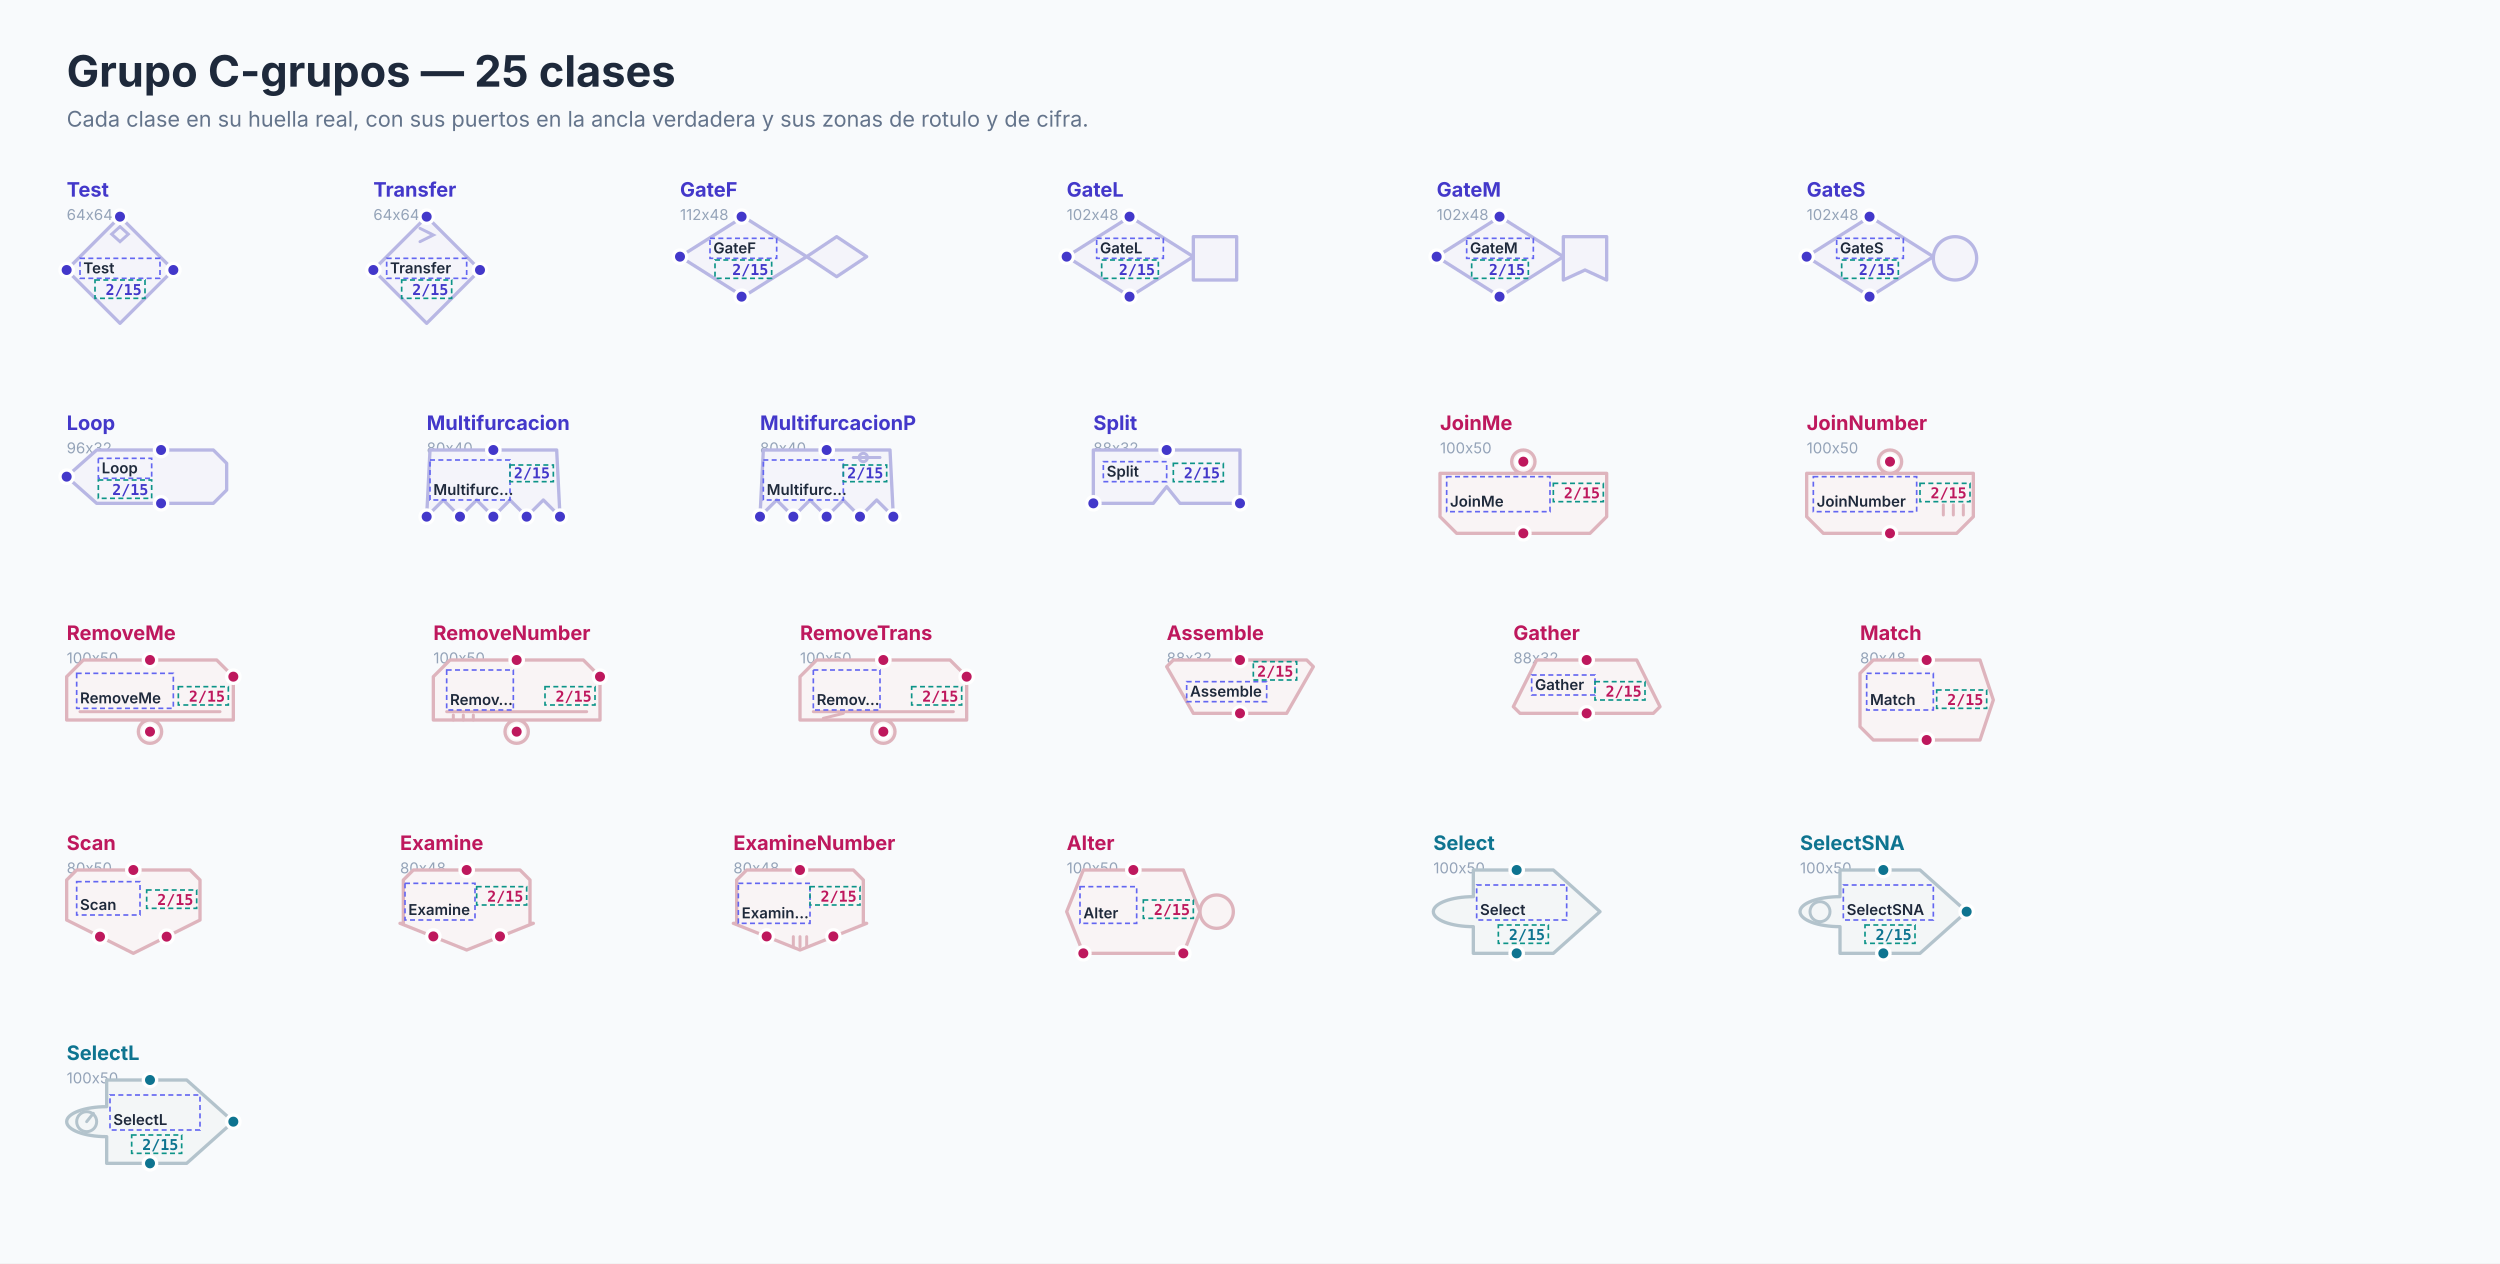
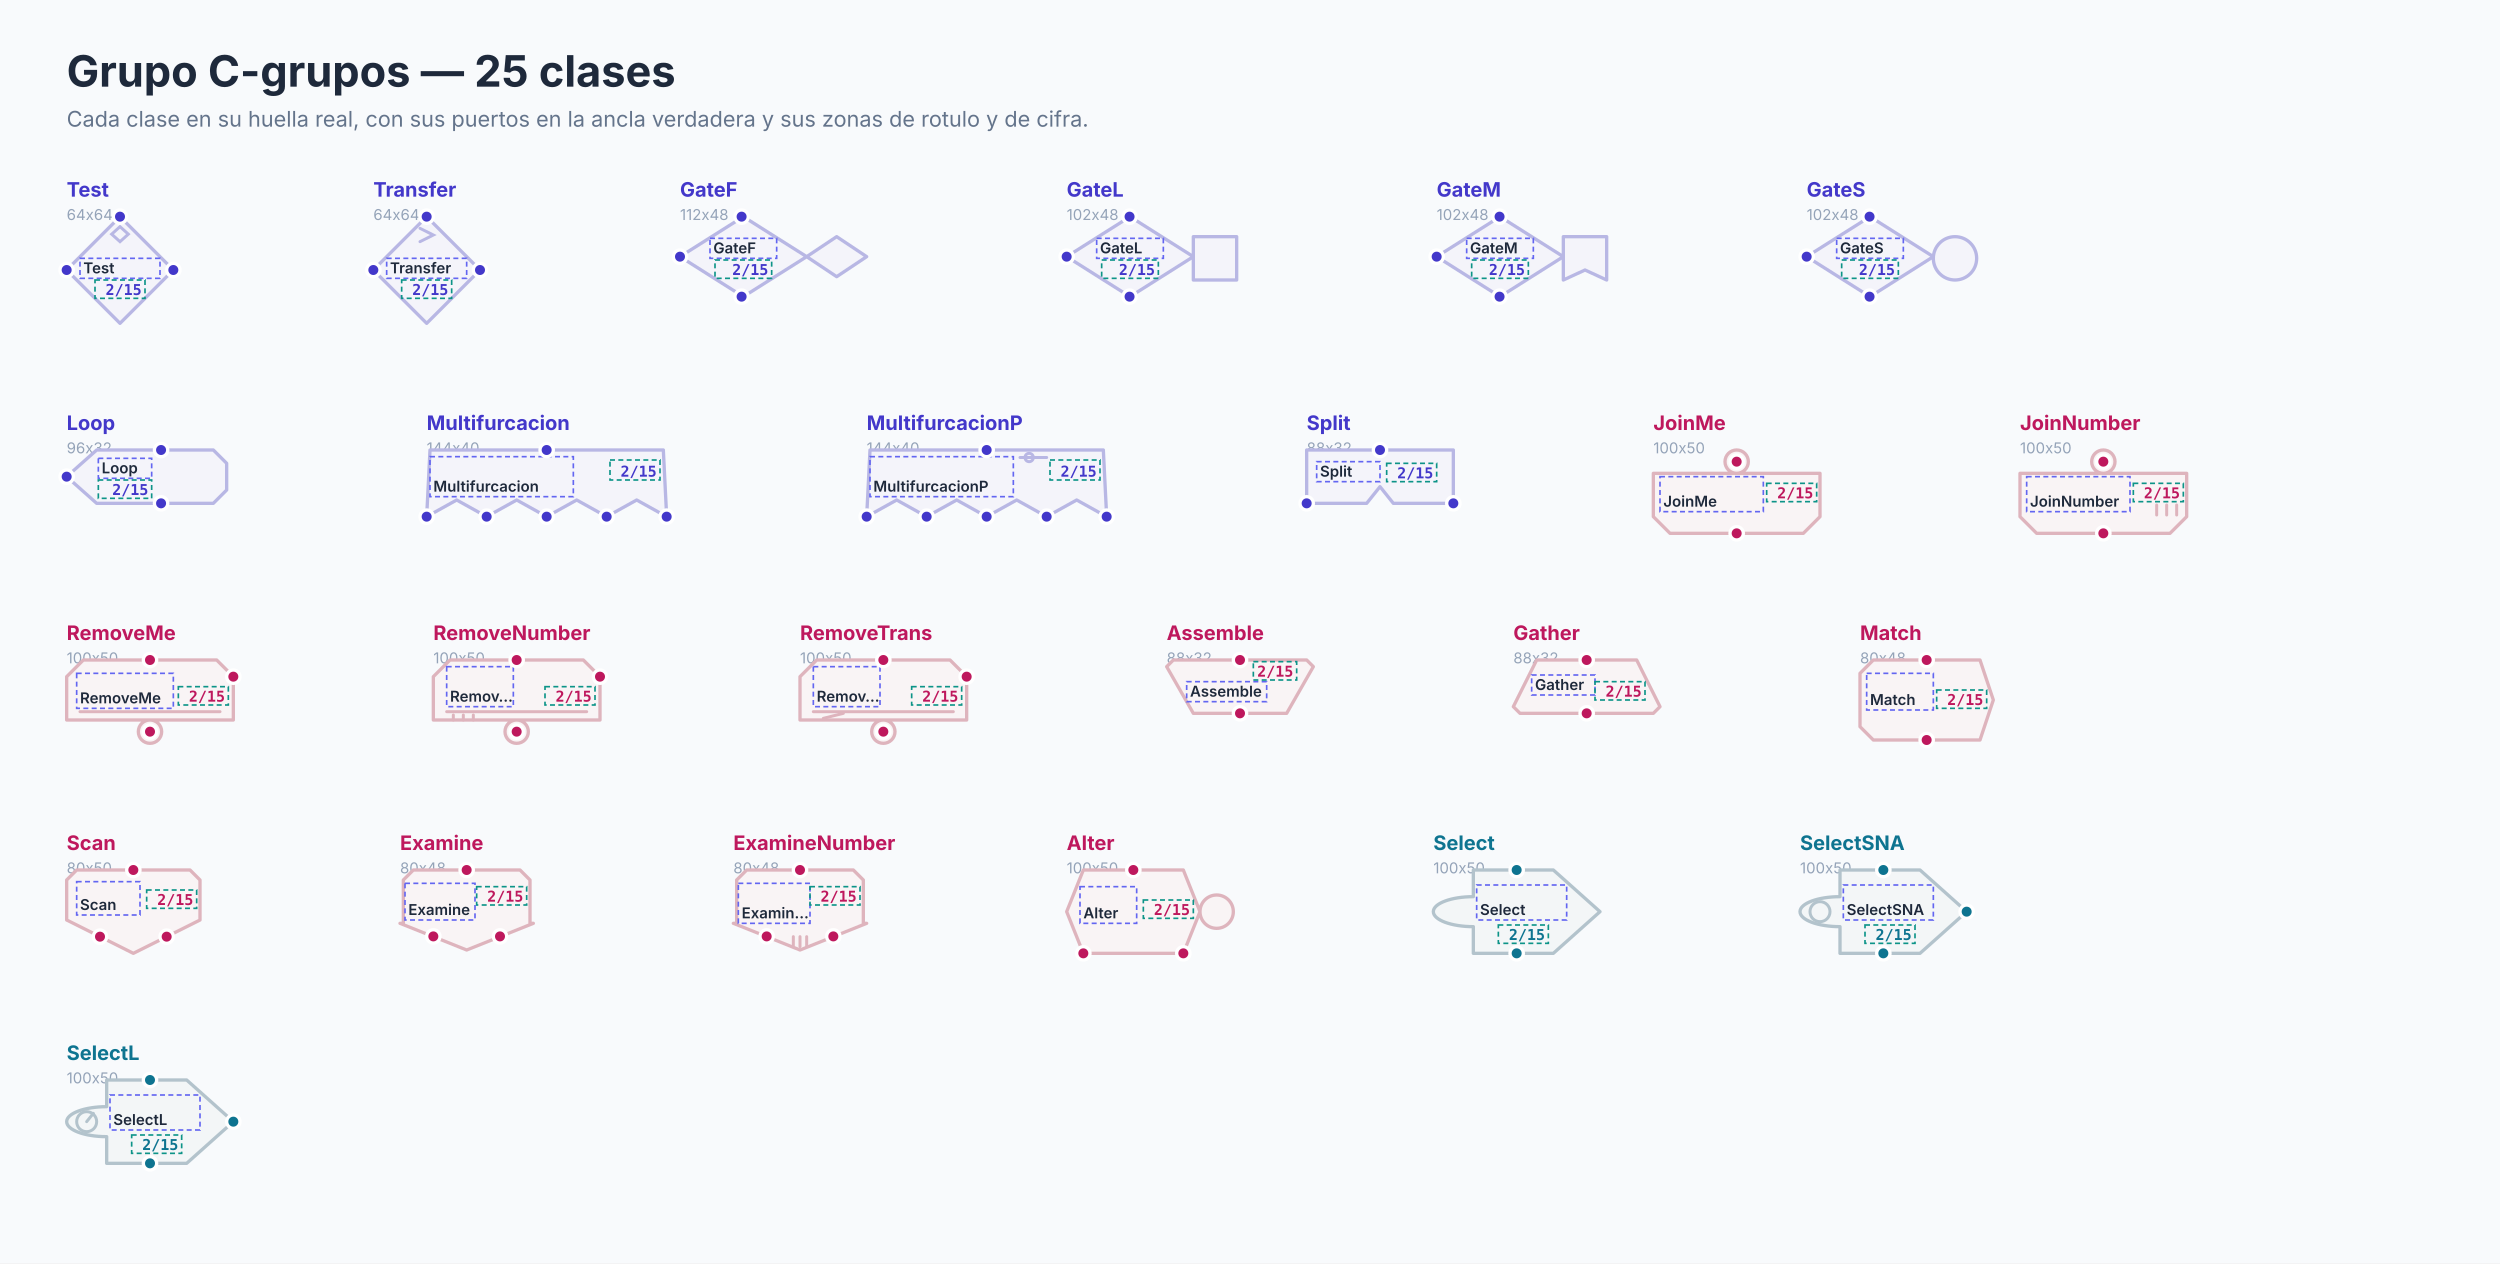
<svg xmlns="http://www.w3.org/2000/svg" width="1500" height="758" viewBox="0 0 1500 758">
  <rect width="100%" height="100%" fill="#F8FAFC" />
  <text x="40" y="52" font-family="Inter,sans-serif" font-size="26" font-weight="700" fill="#1E293B">Grupo C-grupos — 25 clases</text>
  <text x="40" y="76" font-family="Inter,sans-serif" font-size="13" fill="#64748B">Cada clase en su huella real, con sus puertos en la ancla verdadera y sus zonas de rotulo y de cifra.</text>
  <g transform="translate(40,130)">
    <text x="0" y="-12" font-family="Inter,sans-serif" font-size="12" font-weight="700" fill="#4338ca">Test</text>
    <text x="0" y="2" font-family="Inter,sans-serif" font-size="9" fill="#94A3B8">64x64</text>
    <path d="M32 0 L64 32 L32 64 L0 32 Z" fill="#f4f4fa" stroke="#b8b7e4" stroke-width="2" stroke-linejoin="round" />
    <path d="M32 6 L37 10.5 L32 15 L27 10.5 Z" fill="none" stroke="#b8b7e4" stroke-width="1.8" stroke-linecap="round" />
    <rect x="8.0" y="25.0" width="48.0" height="12.0" fill="none" stroke="#6366F1" stroke-width="1" stroke-dasharray="3 2" />
    <text x="10.0" y="34.0" font-family="Inter,sans-serif" font-size="9" font-weight="600" fill="#1E293B">Test</text>
    <rect x="17.0" y="38.0" width="30.0" height="11.0" fill="none" stroke="#0D9488" stroke-width="1" stroke-dasharray="3 2" />
    <text x="45.0" y="47.0" text-anchor="end" font-family="monospace" font-size="9" font-weight="700" fill="#4338ca">2/15</text>
    <circle cx="32.0" cy="0.0" r="4" fill="#4338ca" stroke="#FFFFFF" stroke-width="2" />
    <circle cx="64.0" cy="32.0" r="4" fill="#4338ca" stroke="#FFFFFF" stroke-width="2" />
    <circle cx="0.0" cy="32.0" r="4" fill="#4338ca" stroke="#FFFFFF" stroke-width="2" />
  </g>
  <g transform="translate(224,130)">
    <text x="0" y="-12" font-family="Inter,sans-serif" font-size="12" font-weight="700" fill="#4338ca">Transfer</text>
    <text x="0" y="2" font-family="Inter,sans-serif" font-size="9" fill="#94A3B8">64x64</text>
    <path d="M32 0 L64 32 L32 64 L0 32 Z" fill="#f4f4fa" stroke="#b8b7e4" stroke-width="2" stroke-linejoin="round" />
    <path d="M28 7 L36 11 L28 15" fill="none" stroke="#b8b7e4" stroke-width="1.8" stroke-linecap="round" />
    <rect x="8.0" y="25.0" width="48.0" height="12.0" fill="none" stroke="#6366F1" stroke-width="1" stroke-dasharray="3 2" />
    <text x="10.0" y="34.0" font-family="Inter,sans-serif" font-size="9" font-weight="600" fill="#1E293B">Transfer</text>
    <rect x="17.0" y="38.0" width="30.0" height="11.0" fill="none" stroke="#0D9488" stroke-width="1" stroke-dasharray="3 2" />
    <text x="45.0" y="47.0" text-anchor="end" font-family="monospace" font-size="9" font-weight="700" fill="#4338ca">2/15</text>
    <circle cx="32.0" cy="0.0" r="4" fill="#4338ca" stroke="#FFFFFF" stroke-width="2" />
    <circle cx="64.0" cy="32.0" r="4" fill="#4338ca" stroke="#FFFFFF" stroke-width="2" />
    <circle cx="0.0" cy="32.0" r="4" fill="#4338ca" stroke="#FFFFFF" stroke-width="2" />
  </g>
  <g transform="translate(408,130)">
    <text x="0" y="-12" font-family="Inter,sans-serif" font-size="12" font-weight="700" fill="#4338ca">GateF</text>
    <text x="0" y="2" font-family="Inter,sans-serif" font-size="9" fill="#94A3B8">112x48</text>
    <path d="M0 24 L38 0 L76 24 L38 48 Z M76 24 L94 12 L112 24 L94 36 Z" fill="#f4f4fa" stroke="#b8b7e4" stroke-width="2" stroke-linejoin="round" />
    <rect x="18.0" y="13.0" width="40.0" height="12.0" fill="none" stroke="#6366F1" stroke-width="1" stroke-dasharray="3 2" />
    <text x="20.0" y="22.0" font-family="Inter,sans-serif" font-size="9" font-weight="600" fill="#1E293B">GateF</text>
    <rect x="21.0" y="26.0" width="34.0" height="11.0" fill="none" stroke="#0D9488" stroke-width="1" stroke-dasharray="3 2" />
    <text x="53.0" y="35.0" text-anchor="end" font-family="monospace" font-size="9" font-weight="700" fill="#4338ca">2/15</text>
    <circle cx="36.96" cy="0.0" r="4" fill="#4338ca" stroke="#FFFFFF" stroke-width="2" />
    <circle cx="36.96" cy="48.0" r="4" fill="#4338ca" stroke="#FFFFFF" stroke-width="2" />
    <circle cx="0.0" cy="24.0" r="4" fill="#4338ca" stroke="#FFFFFF" stroke-width="2" />
  </g>
  <g transform="translate(640,130)">
    <text x="0" y="-12" font-family="Inter,sans-serif" font-size="12" font-weight="700" fill="#4338ca">GateL</text>
    <text x="0" y="2" font-family="Inter,sans-serif" font-size="9" fill="#94A3B8">102x48</text>
    <path d="M0 24 L38 0 L76 24 L38 48 Z M76 12 H102 V38 H76 Z" fill="#f4f4fa" stroke="#b8b7e4" stroke-width="2" stroke-linejoin="round" />
    <rect x="18.0" y="13.0" width="40.0" height="12.0" fill="none" stroke="#6366F1" stroke-width="1" stroke-dasharray="3 2" />
    <text x="20.0" y="22.0" font-family="Inter,sans-serif" font-size="9" font-weight="600" fill="#1E293B">GateL</text>
    <rect x="21.0" y="26.0" width="34.0" height="11.0" fill="none" stroke="#0D9488" stroke-width="1" stroke-dasharray="3 2" />
    <text x="53.0" y="35.0" text-anchor="end" font-family="monospace" font-size="9" font-weight="700" fill="#4338ca">2/15</text>
    <circle cx="37.74" cy="0.0" r="4" fill="#4338ca" stroke="#FFFFFF" stroke-width="2" />
    <circle cx="37.74" cy="48.0" r="4" fill="#4338ca" stroke="#FFFFFF" stroke-width="2" />
    <circle cx="0.0" cy="24.0" r="4" fill="#4338ca" stroke="#FFFFFF" stroke-width="2" />
  </g>
  <g transform="translate(862,130)">
    <text x="0" y="-12" font-family="Inter,sans-serif" font-size="12" font-weight="700" fill="#4338ca">GateM</text>
    <text x="0" y="2" font-family="Inter,sans-serif" font-size="9" fill="#94A3B8">102x48</text>
    <path d="M0 24 L38 0 L76 24 L38 48 Z M76 12 H102 V38 L89 32 L76 38 Z" fill="#f4f4fa" stroke="#b8b7e4" stroke-width="2" stroke-linejoin="round" />
    <rect x="18.0" y="13.0" width="40.0" height="12.0" fill="none" stroke="#6366F1" stroke-width="1" stroke-dasharray="3 2" />
    <text x="20.0" y="22.0" font-family="Inter,sans-serif" font-size="9" font-weight="600" fill="#1E293B">GateM</text>
    <rect x="21.0" y="26.0" width="34.0" height="11.0" fill="none" stroke="#0D9488" stroke-width="1" stroke-dasharray="3 2" />
    <text x="53.0" y="35.0" text-anchor="end" font-family="monospace" font-size="9" font-weight="700" fill="#4338ca">2/15</text>
    <circle cx="37.74" cy="0.0" r="4" fill="#4338ca" stroke="#FFFFFF" stroke-width="2" />
    <circle cx="37.74" cy="48.0" r="4" fill="#4338ca" stroke="#FFFFFF" stroke-width="2" />
    <circle cx="0.0" cy="24.0" r="4" fill="#4338ca" stroke="#FFFFFF" stroke-width="2" />
  </g>
  <g transform="translate(1084,130)">
    <text x="0" y="-12" font-family="Inter,sans-serif" font-size="12" font-weight="700" fill="#4338ca">GateS</text>
    <text x="0" y="2" font-family="Inter,sans-serif" font-size="9" fill="#94A3B8">102x48</text>
    <path d="M0 24 L38 0 L76 24 L38 48 Z M76 25 A13 13 0 1 1 102 25 A13 13 0 1 1 76 25 Z" fill="#f4f4fa" stroke="#b8b7e4" stroke-width="2" stroke-linejoin="round" />
    <rect x="18.0" y="13.0" width="40.0" height="12.0" fill="none" stroke="#6366F1" stroke-width="1" stroke-dasharray="3 2" />
    <text x="20.0" y="22.0" font-family="Inter,sans-serif" font-size="9" font-weight="600" fill="#1E293B">GateS</text>
    <rect x="21.0" y="26.0" width="34.0" height="11.0" fill="none" stroke="#0D9488" stroke-width="1" stroke-dasharray="3 2" />
    <text x="53.0" y="35.0" text-anchor="end" font-family="monospace" font-size="9" font-weight="700" fill="#4338ca">2/15</text>
    <circle cx="37.74" cy="0.0" r="4" fill="#4338ca" stroke="#FFFFFF" stroke-width="2" />
    <circle cx="37.74" cy="48.0" r="4" fill="#4338ca" stroke="#FFFFFF" stroke-width="2" />
    <circle cx="0.0" cy="24.0" r="4" fill="#4338ca" stroke="#FFFFFF" stroke-width="2" />
  </g>
  <g transform="translate(40,270)">
    <text x="0" y="-12" font-family="Inter,sans-serif" font-size="12" font-weight="700" fill="#4338ca">Loop</text>
    <text x="0" y="2" font-family="Inter,sans-serif" font-size="9" fill="#94A3B8">96x32</text>
    <path d="M0 16 L18 0 H88 L96 8 V24 L88 32 H18 Z" fill="#f4f4fa" stroke="#b8b7e4" stroke-width="2" stroke-linejoin="round" />
    <rect x="19.0" y="5.0" width="32.0" height="12.0" fill="none" stroke="#6366F1" stroke-width="1" stroke-dasharray="3 2" />
    <text x="21.0" y="14.0" font-family="Inter,sans-serif" font-size="9" font-weight="600" fill="#1E293B">Loop</text>
    <rect x="19.0" y="18.0" width="32.0" height="11.0" fill="none" stroke="#0D9488" stroke-width="1" stroke-dasharray="3 2" />
    <text x="49.0" y="27.0" text-anchor="end" font-family="monospace" font-size="9" font-weight="700" fill="#4338ca">2/15</text>
    <circle cx="56.64" cy="0.0" r="4" fill="#4338ca" stroke="#FFFFFF" stroke-width="2" />
    <circle cx="56.64" cy="32.0" r="4" fill="#4338ca" stroke="#FFFFFF" stroke-width="2" />
    <circle cx="0.0" cy="16.0" r="4" fill="#4338ca" stroke="#FFFFFF" stroke-width="2" />
  </g>
  <g transform="translate(256,270)">
    <text x="0" y="-12" font-family="Inter,sans-serif" font-size="12" font-weight="700" fill="#4338ca">Multifurcacion</text>
-     <text x="0" y="2" font-family="Inter,sans-serif" font-size="9" fill="#94A3B8">80x40</text>
-     <path d="M2 0 H78 L80 40 L70 30 L60 40 L50 30 L40 40 L30 30 L20 40 L10 30 L0 40 Z" fill="#f4f4fa" stroke="#b8b7e4" stroke-width="2" stroke-linejoin="round" />
-     <rect x="2.0" y="6.0" width="48.0" height="24.0" fill="none" stroke="#6366F1" stroke-width="1" stroke-dasharray="3 2" />
-     <text x="4.0" y="27.0" font-family="Inter,sans-serif" font-size="9" font-weight="600" fill="#1E293B">Multifurc…</text>
-     <rect x="50.0" y="9.0" width="26.0" height="10.0" fill="none" stroke="#0D9488" stroke-width="1" stroke-dasharray="3 2" />
-     <text x="74.0" y="17.0" text-anchor="end" font-family="monospace" font-size="9" font-weight="700" fill="#4338ca">2/15</text>
-     <circle cx="40.0" cy="0.0" r="4" fill="#4338ca" stroke="#FFFFFF" stroke-width="2" />
+     <text x="0" y="2" font-family="Inter,sans-serif" font-size="9" fill="#94A3B8">144x40</text>
+     <path d="M2 0 H142 L144 40 L126 30 L108 40 L90 30 L72 40 L54 30 L36 40 L18 30 L0 40 Z" fill="#f4f4fa" stroke="#b8b7e4" stroke-width="2" stroke-linejoin="round" />
+     <rect x="2.0" y="4.0" width="86.0" height="24.0" fill="none" stroke="#6366F1" stroke-width="1" stroke-dasharray="3 2" />
+     <text x="4.0" y="25.0" font-family="Inter,sans-serif" font-size="9" font-weight="600" fill="#1E293B">Multifurcacion</text>
+     <rect x="110.0" y="6.0" width="30.0" height="12.0" fill="none" stroke="#0D9488" stroke-width="1" stroke-dasharray="3 2" />
+     <text x="138.0" y="16.0" text-anchor="end" font-family="monospace" font-size="9" font-weight="700" fill="#4338ca">2/15</text>
+     <circle cx="72.0" cy="0.0" r="4" fill="#4338ca" stroke="#FFFFFF" stroke-width="2" />
    <circle cx="0.0" cy="40.0" r="4" fill="#4338ca" stroke="#FFFFFF" stroke-width="2" />
-     <circle cx="20.0" cy="40.0" r="4" fill="#4338ca" stroke="#FFFFFF" stroke-width="2" />
-     <circle cx="40.0" cy="40.0" r="4" fill="#4338ca" stroke="#FFFFFF" stroke-width="2" />
-     <circle cx="60.0" cy="40.0" r="4" fill="#4338ca" stroke="#FFFFFF" stroke-width="2" />
-     <circle cx="80.0" cy="40.0" r="4" fill="#4338ca" stroke="#FFFFFF" stroke-width="2" />
-   </g>
-   <g transform="translate(456,270)">
+     <circle cx="36.0" cy="40.0" r="4" fill="#4338ca" stroke="#FFFFFF" stroke-width="2" />
+     <circle cx="72.0" cy="40.0" r="4" fill="#4338ca" stroke="#FFFFFF" stroke-width="2" />
+     <circle cx="108.0" cy="40.0" r="4" fill="#4338ca" stroke="#FFFFFF" stroke-width="2" />
+     <circle cx="144.0" cy="40.0" r="4" fill="#4338ca" stroke="#FFFFFF" stroke-width="2" />
+   </g>
+   <g transform="translate(520,270)">
    <text x="0" y="-12" font-family="Inter,sans-serif" font-size="12" font-weight="700" fill="#4338ca">MultifurcacionP</text>
-     <text x="0" y="2" font-family="Inter,sans-serif" font-size="9" fill="#94A3B8">80x40</text>
-     <path d="M2 0 H78 L80 40 L70 30 L60 40 L50 30 L40 40 L30 30 L20 40 L10 30 L0 40 Z" fill="#f4f4fa" stroke="#b8b7e4" stroke-width="2" stroke-linejoin="round" />
-     <path d="M56 4.5 H72" fill="none" stroke="#b8b7e4" stroke-width="1.8" stroke-linecap="round" />
-     <path d="M64.5 4.5 A2.5 2.5 0 1 1 59.5 4.5 A2.5 2.5 0 1 1 64.5 4.5 Z" fill="none" stroke="#b8b7e4" stroke-width="1.8" stroke-linecap="round" />
-     <rect x="2.0" y="6.0" width="48.0" height="24.0" fill="none" stroke="#6366F1" stroke-width="1" stroke-dasharray="3 2" />
-     <text x="4.0" y="27.0" font-family="Inter,sans-serif" font-size="9" font-weight="600" fill="#1E293B">Multifurc…</text>
-     <rect x="50.0" y="9.0" width="26.0" height="10.0" fill="none" stroke="#0D9488" stroke-width="1" stroke-dasharray="3 2" />
-     <text x="74.0" y="17.0" text-anchor="end" font-family="monospace" font-size="9" font-weight="700" fill="#4338ca">2/15</text>
-     <circle cx="40.0" cy="0.0" r="4" fill="#4338ca" stroke="#FFFFFF" stroke-width="2" />
+     <text x="0" y="2" font-family="Inter,sans-serif" font-size="9" fill="#94A3B8">144x40</text>
+     <path d="M2 0 H142 L144 40 L126 30 L108 40 L90 30 L72 40 L54 30 L36 40 L18 30 L0 40 Z" fill="#f4f4fa" stroke="#b8b7e4" stroke-width="2" stroke-linejoin="round" />
+     <path d="M92 4.5 H108" fill="none" stroke="#b8b7e4" stroke-width="1.8" stroke-linecap="round" />
+     <path d="M100 4.5 A2.5 2.5 0 1 1 95 4.5 A2.5 2.5 0 1 1 100 4.5 Z" fill="none" stroke="#b8b7e4" stroke-width="1.8" stroke-linecap="round" />
+     <rect x="2.0" y="4.0" width="86.0" height="24.0" fill="none" stroke="#6366F1" stroke-width="1" stroke-dasharray="3 2" />
+     <text x="4.0" y="25.0" font-family="Inter,sans-serif" font-size="9" font-weight="600" fill="#1E293B">MultifurcacionP</text>
+     <rect x="110.0" y="6.0" width="30.0" height="12.0" fill="none" stroke="#0D9488" stroke-width="1" stroke-dasharray="3 2" />
+     <text x="138.0" y="16.0" text-anchor="end" font-family="monospace" font-size="9" font-weight="700" fill="#4338ca">2/15</text>
+     <circle cx="72.0" cy="0.0" r="4" fill="#4338ca" stroke="#FFFFFF" stroke-width="2" />
    <circle cx="0.0" cy="40.0" r="4" fill="#4338ca" stroke="#FFFFFF" stroke-width="2" />
-     <circle cx="20.0" cy="40.0" r="4" fill="#4338ca" stroke="#FFFFFF" stroke-width="2" />
-     <circle cx="40.0" cy="40.0" r="4" fill="#4338ca" stroke="#FFFFFF" stroke-width="2" />
-     <circle cx="60.0" cy="40.0" r="4" fill="#4338ca" stroke="#FFFFFF" stroke-width="2" />
-     <circle cx="80.0" cy="40.0" r="4" fill="#4338ca" stroke="#FFFFFF" stroke-width="2" />
-   </g>
-   <g transform="translate(656,270)">
+     <circle cx="36.0" cy="40.0" r="4" fill="#4338ca" stroke="#FFFFFF" stroke-width="2" />
+     <circle cx="72.0" cy="40.0" r="4" fill="#4338ca" stroke="#FFFFFF" stroke-width="2" />
+     <circle cx="108.0" cy="40.0" r="4" fill="#4338ca" stroke="#FFFFFF" stroke-width="2" />
+     <circle cx="144.0" cy="40.0" r="4" fill="#4338ca" stroke="#FFFFFF" stroke-width="2" />
+   </g>
+   <g transform="translate(784,270)">
    <text x="0" y="-12" font-family="Inter,sans-serif" font-size="12" font-weight="700" fill="#4338ca">Split</text>
    <text x="0" y="2" font-family="Inter,sans-serif" font-size="9" fill="#94A3B8">88x32</text>
    <path d="M0 0 H88 V32 H52 L44 22 L36 32 H0 Z" fill="#f4f4fa" stroke="#b8b7e4" stroke-width="2" stroke-linejoin="round" />
    <rect x="6.0" y="7.0" width="38.0" height="12.0" fill="none" stroke="#6366F1" stroke-width="1" stroke-dasharray="3 2" />
    <text x="8.0" y="16.0" font-family="Inter,sans-serif" font-size="9" font-weight="600" fill="#1E293B">Split</text>
    <rect x="48.0" y="8.0" width="30.0" height="11.0" fill="none" stroke="#0D9488" stroke-width="1" stroke-dasharray="3 2" />
    <text x="76.0" y="17.0" text-anchor="end" font-family="monospace" font-size="9" font-weight="700" fill="#4338ca">2/15</text>
    <circle cx="44.0" cy="0.0" r="4" fill="#4338ca" stroke="#FFFFFF" stroke-width="2" />
    <circle cx="0.0" cy="32.0" r="4" fill="#4338ca" stroke="#FFFFFF" stroke-width="2" />
    <circle cx="88.0" cy="32.0" r="4" fill="#4338ca" stroke="#FFFFFF" stroke-width="2" />
  </g>
-   <g transform="translate(864,270)">
+   <g transform="translate(992,270)">
    <text x="0" y="-12" font-family="Inter,sans-serif" font-size="12" font-weight="700" fill="#be185d">JoinMe</text>
    <text x="0" y="2" font-family="Inter,sans-serif" font-size="9" fill="#94A3B8">100x50</text>
    <path d="M0 14 H100 V40 L90 50 H10 L0 40 Z M43 7 A7 7 0 1 1 57 7 A7 7 0 1 1 43 7 Z" fill="#f9f4f5" stroke="#deb4bd" stroke-width="2" stroke-linejoin="round" />
    <rect x="4.0" y="16.0" width="62.0" height="21.0" fill="none" stroke="#6366F1" stroke-width="1" stroke-dasharray="3 2" />
    <text x="6.0" y="34.0" font-family="Inter,sans-serif" font-size="9" font-weight="600" fill="#1E293B">JoinMe</text>
    <rect x="68.0" y="20.0" width="30.0" height="11.0" fill="none" stroke="#0D9488" stroke-width="1" stroke-dasharray="3 2" />
    <text x="96.0" y="29.0" text-anchor="end" font-family="monospace" font-size="9" font-weight="700" fill="#be185d">2/15</text>
    <circle cx="50.0" cy="7" r="4" fill="#be185d" stroke="#FFFFFF" stroke-width="2" />
    <circle cx="50.0" cy="50.0" r="4" fill="#be185d" stroke="#FFFFFF" stroke-width="2" />
  </g>
-   <g transform="translate(1084,270)">
+   <g transform="translate(1212,270)">
    <text x="0" y="-12" font-family="Inter,sans-serif" font-size="12" font-weight="700" fill="#be185d">JoinNumber</text>
    <text x="0" y="2" font-family="Inter,sans-serif" font-size="9" fill="#94A3B8">100x50</text>
    <path d="M0 14 H100 V40 L90 50 H10 L0 40 Z M43 7 A7 7 0 1 1 57 7 A7 7 0 1 1 43 7 Z" fill="#f9f4f5" stroke="#deb4bd" stroke-width="2" stroke-linejoin="round" />
    <path d="M82 33 V39 M88 33 V39 M94 33 V39" fill="none" stroke="#deb4bd" stroke-width="1.8" stroke-linecap="round" />
    <rect x="4.0" y="16.0" width="62.0" height="21.0" fill="none" stroke="#6366F1" stroke-width="1" stroke-dasharray="3 2" />
    <text x="6.0" y="34.0" font-family="Inter,sans-serif" font-size="9" font-weight="600" fill="#1E293B">JoinNumber</text>
    <rect x="68.0" y="20.0" width="30.0" height="11.0" fill="none" stroke="#0D9488" stroke-width="1" stroke-dasharray="3 2" />
    <text x="96.0" y="29.0" text-anchor="end" font-family="monospace" font-size="9" font-weight="700" fill="#be185d">2/15</text>
    <circle cx="50.0" cy="7" r="4" fill="#be185d" stroke="#FFFFFF" stroke-width="2" />
    <circle cx="50.0" cy="50.0" r="4" fill="#be185d" stroke="#FFFFFF" stroke-width="2" />
  </g>
  <g transform="translate(40,396)">
    <text x="0" y="-12" font-family="Inter,sans-serif" font-size="12" font-weight="700" fill="#be185d">RemoveMe</text>
    <text x="0" y="2" font-family="Inter,sans-serif" font-size="9" fill="#94A3B8">100x50</text>
    <path d="M0 10 L10 0 H90 L100 10 V36 H0 Z M43 43 A7 7 0 1 1 57 43 A7 7 0 1 1 43 43 Z" fill="#f9f4f5" stroke="#deb4bd" stroke-width="2" stroke-linejoin="round" />
    <path d="M8 31 H92" fill="none" stroke="#deb4bd" stroke-width="1.8" stroke-linecap="round" />
    <rect x="6.0" y="8.0" width="58.0" height="21.0" fill="none" stroke="#6366F1" stroke-width="1" stroke-dasharray="3 2" />
    <text x="8.0" y="26.0" font-family="Inter,sans-serif" font-size="9" font-weight="600" fill="#1E293B">RemoveMe</text>
    <rect x="67.0" y="16.0" width="30.0" height="11.0" fill="none" stroke="#0D9488" stroke-width="1" stroke-dasharray="3 2" />
    <text x="95.0" y="25.0" text-anchor="end" font-family="monospace" font-size="9" font-weight="700" fill="#be185d">2/15</text>
    <circle cx="50.0" cy="0.0" r="4" fill="#be185d" stroke="#FFFFFF" stroke-width="2" />
    <circle cx="50.0" cy="43.0" r="4" fill="#be185d" stroke="#FFFFFF" stroke-width="2" />
    <circle cx="100.0" cy="10.0" r="4" fill="#be185d" stroke="#FFFFFF" stroke-width="2" />
  </g>
  <g transform="translate(260,396)">
    <text x="0" y="-12" font-family="Inter,sans-serif" font-size="12" font-weight="700" fill="#be185d">RemoveNumber</text>
    <text x="0" y="2" font-family="Inter,sans-serif" font-size="9" fill="#94A3B8">100x50</text>
    <path d="M0 10 L10 0 H90 L100 10 V36 H0 Z M43 43 A7 7 0 1 1 57 43 A7 7 0 1 1 43 43 Z" fill="#f9f4f5" stroke="#deb4bd" stroke-width="2" stroke-linejoin="round" />
    <path d="M8 31 H92" fill="none" stroke="#deb4bd" stroke-width="1.8" stroke-linecap="round" />
    <path d="M12 33 V36 M18 33 V36 M24 33 V36" fill="none" stroke="#deb4bd" stroke-width="1.8" stroke-linecap="round" />
-     <rect x="8.0" y="6.0" width="40.0" height="24.0" fill="none" stroke="#6366F1" stroke-width="1" stroke-dasharray="3 2" />
-     <text x="10.0" y="27.0" font-family="Inter,sans-serif" font-size="9" font-weight="600" fill="#1E293B">Remov…</text>
+     <rect x="8.0" y="4.0" width="40.0" height="24.0" fill="none" stroke="#6366F1" stroke-width="1" stroke-dasharray="3 2" />
+     <text x="10.0" y="25.0" font-family="Inter,sans-serif" font-size="9" font-weight="600" fill="#1E293B">Remov…</text>
    <rect x="67.0" y="16.0" width="30.0" height="11.0" fill="none" stroke="#0D9488" stroke-width="1" stroke-dasharray="3 2" />
    <text x="95.0" y="25.0" text-anchor="end" font-family="monospace" font-size="9" font-weight="700" fill="#be185d">2/15</text>
    <circle cx="50.0" cy="0.0" r="4" fill="#be185d" stroke="#FFFFFF" stroke-width="2" />
    <circle cx="50.0" cy="43.0" r="4" fill="#be185d" stroke="#FFFFFF" stroke-width="2" />
    <circle cx="100.0" cy="10.0" r="4" fill="#be185d" stroke="#FFFFFF" stroke-width="2" />
  </g>
  <g transform="translate(480,396)">
    <text x="0" y="-12" font-family="Inter,sans-serif" font-size="12" font-weight="700" fill="#be185d">RemoveTrans</text>
    <text x="0" y="2" font-family="Inter,sans-serif" font-size="9" fill="#94A3B8">100x50</text>
    <path d="M0 10 L10 0 H90 L100 10 V36 H0 Z M43 43 A7 7 0 1 1 57 43 A7 7 0 1 1 43 43 Z" fill="#f9f4f5" stroke="#deb4bd" stroke-width="2" stroke-linejoin="round" />
    <path d="M8 31 H92" fill="none" stroke="#deb4bd" stroke-width="1.8" stroke-linecap="round" />
    <path d="M14 35 L26 32" fill="none" stroke="#deb4bd" stroke-width="1.8" stroke-linecap="round" />
-     <rect x="8.0" y="6.0" width="40.0" height="24.0" fill="none" stroke="#6366F1" stroke-width="1" stroke-dasharray="3 2" />
-     <text x="10.0" y="27.0" font-family="Inter,sans-serif" font-size="9" font-weight="600" fill="#1E293B">Remov…</text>
+     <rect x="8.0" y="4.0" width="40.0" height="24.0" fill="none" stroke="#6366F1" stroke-width="1" stroke-dasharray="3 2" />
+     <text x="10.0" y="25.0" font-family="Inter,sans-serif" font-size="9" font-weight="600" fill="#1E293B">Remov…</text>
    <rect x="67.0" y="16.0" width="30.0" height="11.0" fill="none" stroke="#0D9488" stroke-width="1" stroke-dasharray="3 2" />
    <text x="95.0" y="25.0" text-anchor="end" font-family="monospace" font-size="9" font-weight="700" fill="#be185d">2/15</text>
    <circle cx="50.0" cy="0.0" r="4" fill="#be185d" stroke="#FFFFFF" stroke-width="2" />
    <circle cx="50.0" cy="43.0" r="4" fill="#be185d" stroke="#FFFFFF" stroke-width="2" />
    <circle cx="100.0" cy="10.0" r="4" fill="#be185d" stroke="#FFFFFF" stroke-width="2" />
  </g>
  <g transform="translate(700,396)">
    <text x="0" y="-12" font-family="Inter,sans-serif" font-size="12" font-weight="700" fill="#be185d">Assemble</text>
    <text x="0" y="2" font-family="Inter,sans-serif" font-size="9" fill="#94A3B8">88x32</text>
    <path d="M0 4 L4 0 H84 L88 4 L72 32 H16 Z" fill="#f9f4f5" stroke="#deb4bd" stroke-width="2" stroke-linejoin="round" />
    <rect x="12.0" y="13.0" width="48.0" height="12.0" fill="none" stroke="#6366F1" stroke-width="1" stroke-dasharray="3 2" />
    <text x="14.0" y="22.0" font-family="Inter,sans-serif" font-size="9" font-weight="600" fill="#1E293B">Assemble</text>
    <rect x="52.0" y="1.0" width="26.0" height="11.0" fill="none" stroke="#0D9488" stroke-width="1" stroke-dasharray="3 2" />
    <text x="76.0" y="10.0" text-anchor="end" font-family="monospace" font-size="9" font-weight="700" fill="#be185d">2/15</text>
    <circle cx="44.0" cy="0.0" r="4" fill="#be185d" stroke="#FFFFFF" stroke-width="2" />
    <circle cx="44.0" cy="32.0" r="4" fill="#be185d" stroke="#FFFFFF" stroke-width="2" />
  </g>
  <g transform="translate(908,396)">
    <text x="0" y="-12" font-family="Inter,sans-serif" font-size="12" font-weight="700" fill="#be185d">Gather</text>
    <text x="0" y="2" font-family="Inter,sans-serif" font-size="9" fill="#94A3B8">88x32</text>
    <path d="M14 0 H74 L88 28 L84 32 H4 L0 28 Z" fill="#f9f4f5" stroke="#deb4bd" stroke-width="2" stroke-linejoin="round" />
    <rect x="11.0" y="9.0" width="38.0" height="12.0" fill="none" stroke="#6366F1" stroke-width="1" stroke-dasharray="3 2" />
    <text x="13.0" y="18.0" font-family="Inter,sans-serif" font-size="9" font-weight="600" fill="#1E293B">Gather</text>
    <rect x="49.0" y="13.0" width="30.0" height="11.0" fill="none" stroke="#0D9488" stroke-width="1" stroke-dasharray="3 2" />
    <text x="77.0" y="22.0" text-anchor="end" font-family="monospace" font-size="9" font-weight="700" fill="#be185d">2/15</text>
    <circle cx="44.0" cy="0.0" r="4" fill="#be185d" stroke="#FFFFFF" stroke-width="2" />
    <circle cx="44.0" cy="32.0" r="4" fill="#be185d" stroke="#FFFFFF" stroke-width="2" />
  </g>
  <g transform="translate(1116,396)">
    <text x="0" y="-12" font-family="Inter,sans-serif" font-size="12" font-weight="700" fill="#be185d">Match</text>
    <text x="0" y="2" font-family="Inter,sans-serif" font-size="9" fill="#94A3B8">80x48</text>
    <path d="M0 8 L8 0 H72 L80 24 L72 48 H8 L0 40 Z" fill="#f9f4f5" stroke="#deb4bd" stroke-width="2" stroke-linejoin="round" />
    <rect x="4.0" y="8.0" width="40.0" height="22.0" fill="none" stroke="#6366F1" stroke-width="1" stroke-dasharray="3 2" />
    <text x="6.0" y="27.0" font-family="Inter,sans-serif" font-size="9" font-weight="600" fill="#1E293B">Match</text>
    <rect x="46.0" y="18.0" width="30.0" height="11.0" fill="none" stroke="#0D9488" stroke-width="1" stroke-dasharray="3 2" />
    <text x="74.0" y="27.0" text-anchor="end" font-family="monospace" font-size="9" font-weight="700" fill="#be185d">2/15</text>
    <circle cx="40.0" cy="0.0" r="4" fill="#be185d" stroke="#FFFFFF" stroke-width="2" />
    <circle cx="40.0" cy="48.0" r="4" fill="#be185d" stroke="#FFFFFF" stroke-width="2" />
  </g>
  <g transform="translate(40,522)">
    <text x="0" y="-12" font-family="Inter,sans-serif" font-size="12" font-weight="700" fill="#be185d">Scan</text>
    <text x="0" y="2" font-family="Inter,sans-serif" font-size="9" fill="#94A3B8">80x50</text>
    <path d="M0 6 L6 0 H74 L80 6 V30 L40 50 L0 30 Z" fill="#f9f4f5" stroke="#deb4bd" stroke-width="2" stroke-linejoin="round" />
    <rect x="6.0" y="7.0" width="38.0" height="20.0" fill="none" stroke="#6366F1" stroke-width="1" stroke-dasharray="3 2" />
    <text x="8.0" y="24.0" font-family="Inter,sans-serif" font-size="9" font-weight="600" fill="#1E293B">Scan</text>
    <rect x="48.0" y="12.0" width="30.0" height="11.0" fill="none" stroke="#0D9488" stroke-width="1" stroke-dasharray="3 2" />
    <text x="76.0" y="21.0" text-anchor="end" font-family="monospace" font-size="9" font-weight="700" fill="#be185d">2/15</text>
    <circle cx="40.0" cy="0.0" r="4" fill="#be185d" stroke="#FFFFFF" stroke-width="2" />
    <circle cx="20.0" cy="40.0" r="4" fill="#be185d" stroke="#FFFFFF" stroke-width="2" />
    <circle cx="60.0" cy="40.0" r="4" fill="#be185d" stroke="#FFFFFF" stroke-width="2" />
  </g>
  <g transform="translate(240,522)">
    <text x="0" y="-12" font-family="Inter,sans-serif" font-size="12" font-weight="700" fill="#be185d">Examine</text>
    <text x="0" y="2" font-family="Inter,sans-serif" font-size="9" fill="#94A3B8">80x48</text>
    <path d="M8 0 H72 L78 6 V32 H80 L40 48 L0 32 H2 V6 Z" fill="#f9f4f5" stroke="#deb4bd" stroke-width="2" stroke-linejoin="round" />
    <rect x="3.0" y="8.0" width="42.0" height="22.0" fill="none" stroke="#6366F1" stroke-width="1" stroke-dasharray="3 2" />
    <text x="5.0" y="27.0" font-family="Inter,sans-serif" font-size="9" font-weight="600" fill="#1E293B">Examine</text>
    <rect x="46.0" y="10.0" width="30.0" height="11.0" fill="none" stroke="#0D9488" stroke-width="1" stroke-dasharray="3 2" />
    <text x="74.0" y="19.0" text-anchor="end" font-family="monospace" font-size="9" font-weight="700" fill="#be185d">2/15</text>
    <circle cx="40.0" cy="0.0" r="4" fill="#be185d" stroke="#FFFFFF" stroke-width="2" />
    <circle cx="20.0" cy="39.84" r="4" fill="#be185d" stroke="#FFFFFF" stroke-width="2" />
    <circle cx="60.0" cy="39.84" r="4" fill="#be185d" stroke="#FFFFFF" stroke-width="2" />
  </g>
  <g transform="translate(440,522)">
    <text x="0" y="-12" font-family="Inter,sans-serif" font-size="12" font-weight="700" fill="#be185d">ExamineNumber</text>
    <text x="0" y="2" font-family="Inter,sans-serif" font-size="9" fill="#94A3B8">80x48</text>
    <path d="M8 0 H72 L78 6 V32 H80 L40 48 L0 32 H2 V6 Z" fill="#f9f4f5" stroke="#deb4bd" stroke-width="2" stroke-linejoin="round" />
    <path d="M36 40 V46 M40 40 V46 M44 40 V46" fill="none" stroke="#deb4bd" stroke-width="1.8" stroke-linecap="round" />
    <rect x="3.0" y="8.0" width="43.0" height="24.0" fill="none" stroke="#6366F1" stroke-width="1" stroke-dasharray="3 2" />
    <text x="5.0" y="29.0" font-family="Inter,sans-serif" font-size="9" font-weight="600" fill="#1E293B">Examin…</text>
    <rect x="46.0" y="10.0" width="30.0" height="11.0" fill="none" stroke="#0D9488" stroke-width="1" stroke-dasharray="3 2" />
    <text x="74.0" y="19.0" text-anchor="end" font-family="monospace" font-size="9" font-weight="700" fill="#be185d">2/15</text>
    <circle cx="40.0" cy="0.0" r="4" fill="#be185d" stroke="#FFFFFF" stroke-width="2" />
    <circle cx="20.0" cy="39.84" r="4" fill="#be185d" stroke="#FFFFFF" stroke-width="2" />
    <circle cx="60.0" cy="39.84" r="4" fill="#be185d" stroke="#FFFFFF" stroke-width="2" />
  </g>
  <g transform="translate(640,522)">
    <text x="0" y="-12" font-family="Inter,sans-serif" font-size="12" font-weight="700" fill="#be185d">Alter</text>
    <text x="0" y="2" font-family="Inter,sans-serif" font-size="9" fill="#94A3B8">100x50</text>
    <path d="M0 25 L10 0 H70 L80 25 L70 50 H10 Z M80 25 A10 10 0 1 1 100 25 A10 10 0 1 1 80 25 Z" fill="#f9f4f5" stroke="#deb4bd" stroke-width="2" stroke-linejoin="round" />
    <rect x="8.0" y="10.0" width="34.0" height="22.0" fill="none" stroke="#6366F1" stroke-width="1" stroke-dasharray="3 2" />
    <text x="10.0" y="29.0" font-family="Inter,sans-serif" font-size="9" font-weight="600" fill="#1E293B">Alter</text>
    <rect x="46.0" y="18.0" width="30.0" height="11.0" fill="none" stroke="#0D9488" stroke-width="1" stroke-dasharray="3 2" />
    <text x="74.0" y="27.0" text-anchor="end" font-family="monospace" font-size="9" font-weight="700" fill="#be185d">2/15</text>
    <circle cx="40.0" cy="0.0" r="4" fill="#be185d" stroke="#FFFFFF" stroke-width="2" />
    <circle cx="10.0" cy="50.0" r="4" fill="#be185d" stroke="#FFFFFF" stroke-width="2" />
    <circle cx="70.0" cy="50.0" r="4" fill="#be185d" stroke="#FFFFFF" stroke-width="2" />
  </g>
  <g transform="translate(860,522)">
    <text x="0" y="-12" font-family="Inter,sans-serif" font-size="12" font-weight="700" fill="#0e7490">Select</text>
    <text x="0" y="2" font-family="Inter,sans-serif" font-size="9" fill="#94A3B8">100x50</text>
    <path d="M24 0 H72 L100 25 L72 50 H24 V34 A24 9 0 0 1 24 16 Z" fill="#f3f6f7" stroke="#b3c3cc" stroke-width="2" stroke-linejoin="round" />
    <rect x="26.0" y="9.0" width="54.0" height="21.0" fill="none" stroke="#6366F1" stroke-width="1" stroke-dasharray="3 2" />
    <text x="28.0" y="27.0" font-family="Inter,sans-serif" font-size="9" font-weight="600" fill="#1E293B">Select</text>
    <rect x="39.0" y="33.0" width="30.0" height="11.0" fill="none" stroke="#0D9488" stroke-width="1" stroke-dasharray="3 2" />
    <text x="67.0" y="42.0" text-anchor="end" font-family="monospace" font-size="9" font-weight="700" fill="#0e7490">2/15</text>
    <circle cx="50.0" cy="0.0" r="4" fill="#0e7490" stroke="#FFFFFF" stroke-width="2" />
    <circle cx="50.0" cy="50.0" r="4" fill="#0e7490" stroke="#FFFFFF" stroke-width="2" />
  </g>
  <g transform="translate(1080,522)">
    <text x="0" y="-12" font-family="Inter,sans-serif" font-size="12" font-weight="700" fill="#0e7490">SelectSNA</text>
    <text x="0" y="2" font-family="Inter,sans-serif" font-size="9" fill="#94A3B8">100x50</text>
    <path d="M24 0 H72 L100 25 L72 50 H24 V34 A24 9 0 0 1 24 16 Z" fill="#f3f6f7" stroke="#b3c3cc" stroke-width="2" stroke-linejoin="round" />
    <path d="M18 25 A6 6 0 1 1 6 25 A6 6 0 1 1 18 25 Z" fill="none" stroke="#b3c3cc" stroke-width="1.8" stroke-linecap="round" />
    <rect x="26.0" y="9.0" width="54.0" height="21.0" fill="none" stroke="#6366F1" stroke-width="1" stroke-dasharray="3 2" />
    <text x="28.0" y="27.0" font-family="Inter,sans-serif" font-size="9" font-weight="600" fill="#1E293B">SelectSNA</text>
    <rect x="39.0" y="33.0" width="30.0" height="11.0" fill="none" stroke="#0D9488" stroke-width="1" stroke-dasharray="3 2" />
    <text x="67.0" y="42.0" text-anchor="end" font-family="monospace" font-size="9" font-weight="700" fill="#0e7490">2/15</text>
    <circle cx="50.0" cy="0.0" r="4" fill="#0e7490" stroke="#FFFFFF" stroke-width="2" />
    <circle cx="50.0" cy="50.0" r="4" fill="#0e7490" stroke="#FFFFFF" stroke-width="2" />
    <circle cx="100.0" cy="25.0" r="4" fill="#0e7490" stroke="#FFFFFF" stroke-width="2" />
  </g>
  <g transform="translate(40,648)">
    <text x="0" y="-12" font-family="Inter,sans-serif" font-size="12" font-weight="700" fill="#0e7490">SelectL</text>
    <text x="0" y="2" font-family="Inter,sans-serif" font-size="9" fill="#94A3B8">100x50</text>
    <path d="M24 0 H72 L100 25 L72 50 H24 V34 A24 9 0 0 1 24 16 Z" fill="#f3f6f7" stroke="#b3c3cc" stroke-width="2" stroke-linejoin="round" />
    <path d="M18 25 A6 6 0 1 1 6 25 A6 6 0 1 1 18 25 Z" fill="none" stroke="#b3c3cc" stroke-width="1.8" stroke-linecap="round" />
    <path d="M12 25 L16 20" fill="none" stroke="#b3c3cc" stroke-width="1.8" stroke-linecap="round" />
    <rect x="26.0" y="9.0" width="54.0" height="21.0" fill="none" stroke="#6366F1" stroke-width="1" stroke-dasharray="3 2" />
    <text x="28.0" y="27.0" font-family="Inter,sans-serif" font-size="9" font-weight="600" fill="#1E293B">SelectL</text>
    <rect x="39.0" y="33.0" width="30.0" height="11.0" fill="none" stroke="#0D9488" stroke-width="1" stroke-dasharray="3 2" />
    <text x="67.0" y="42.0" text-anchor="end" font-family="monospace" font-size="9" font-weight="700" fill="#0e7490">2/15</text>
    <circle cx="50.0" cy="0.0" r="4" fill="#0e7490" stroke="#FFFFFF" stroke-width="2" />
    <circle cx="50.0" cy="50.0" r="4" fill="#0e7490" stroke="#FFFFFF" stroke-width="2" />
    <circle cx="100.0" cy="25.0" r="4" fill="#0e7490" stroke="#FFFFFF" stroke-width="2" />
  </g>
</svg>
